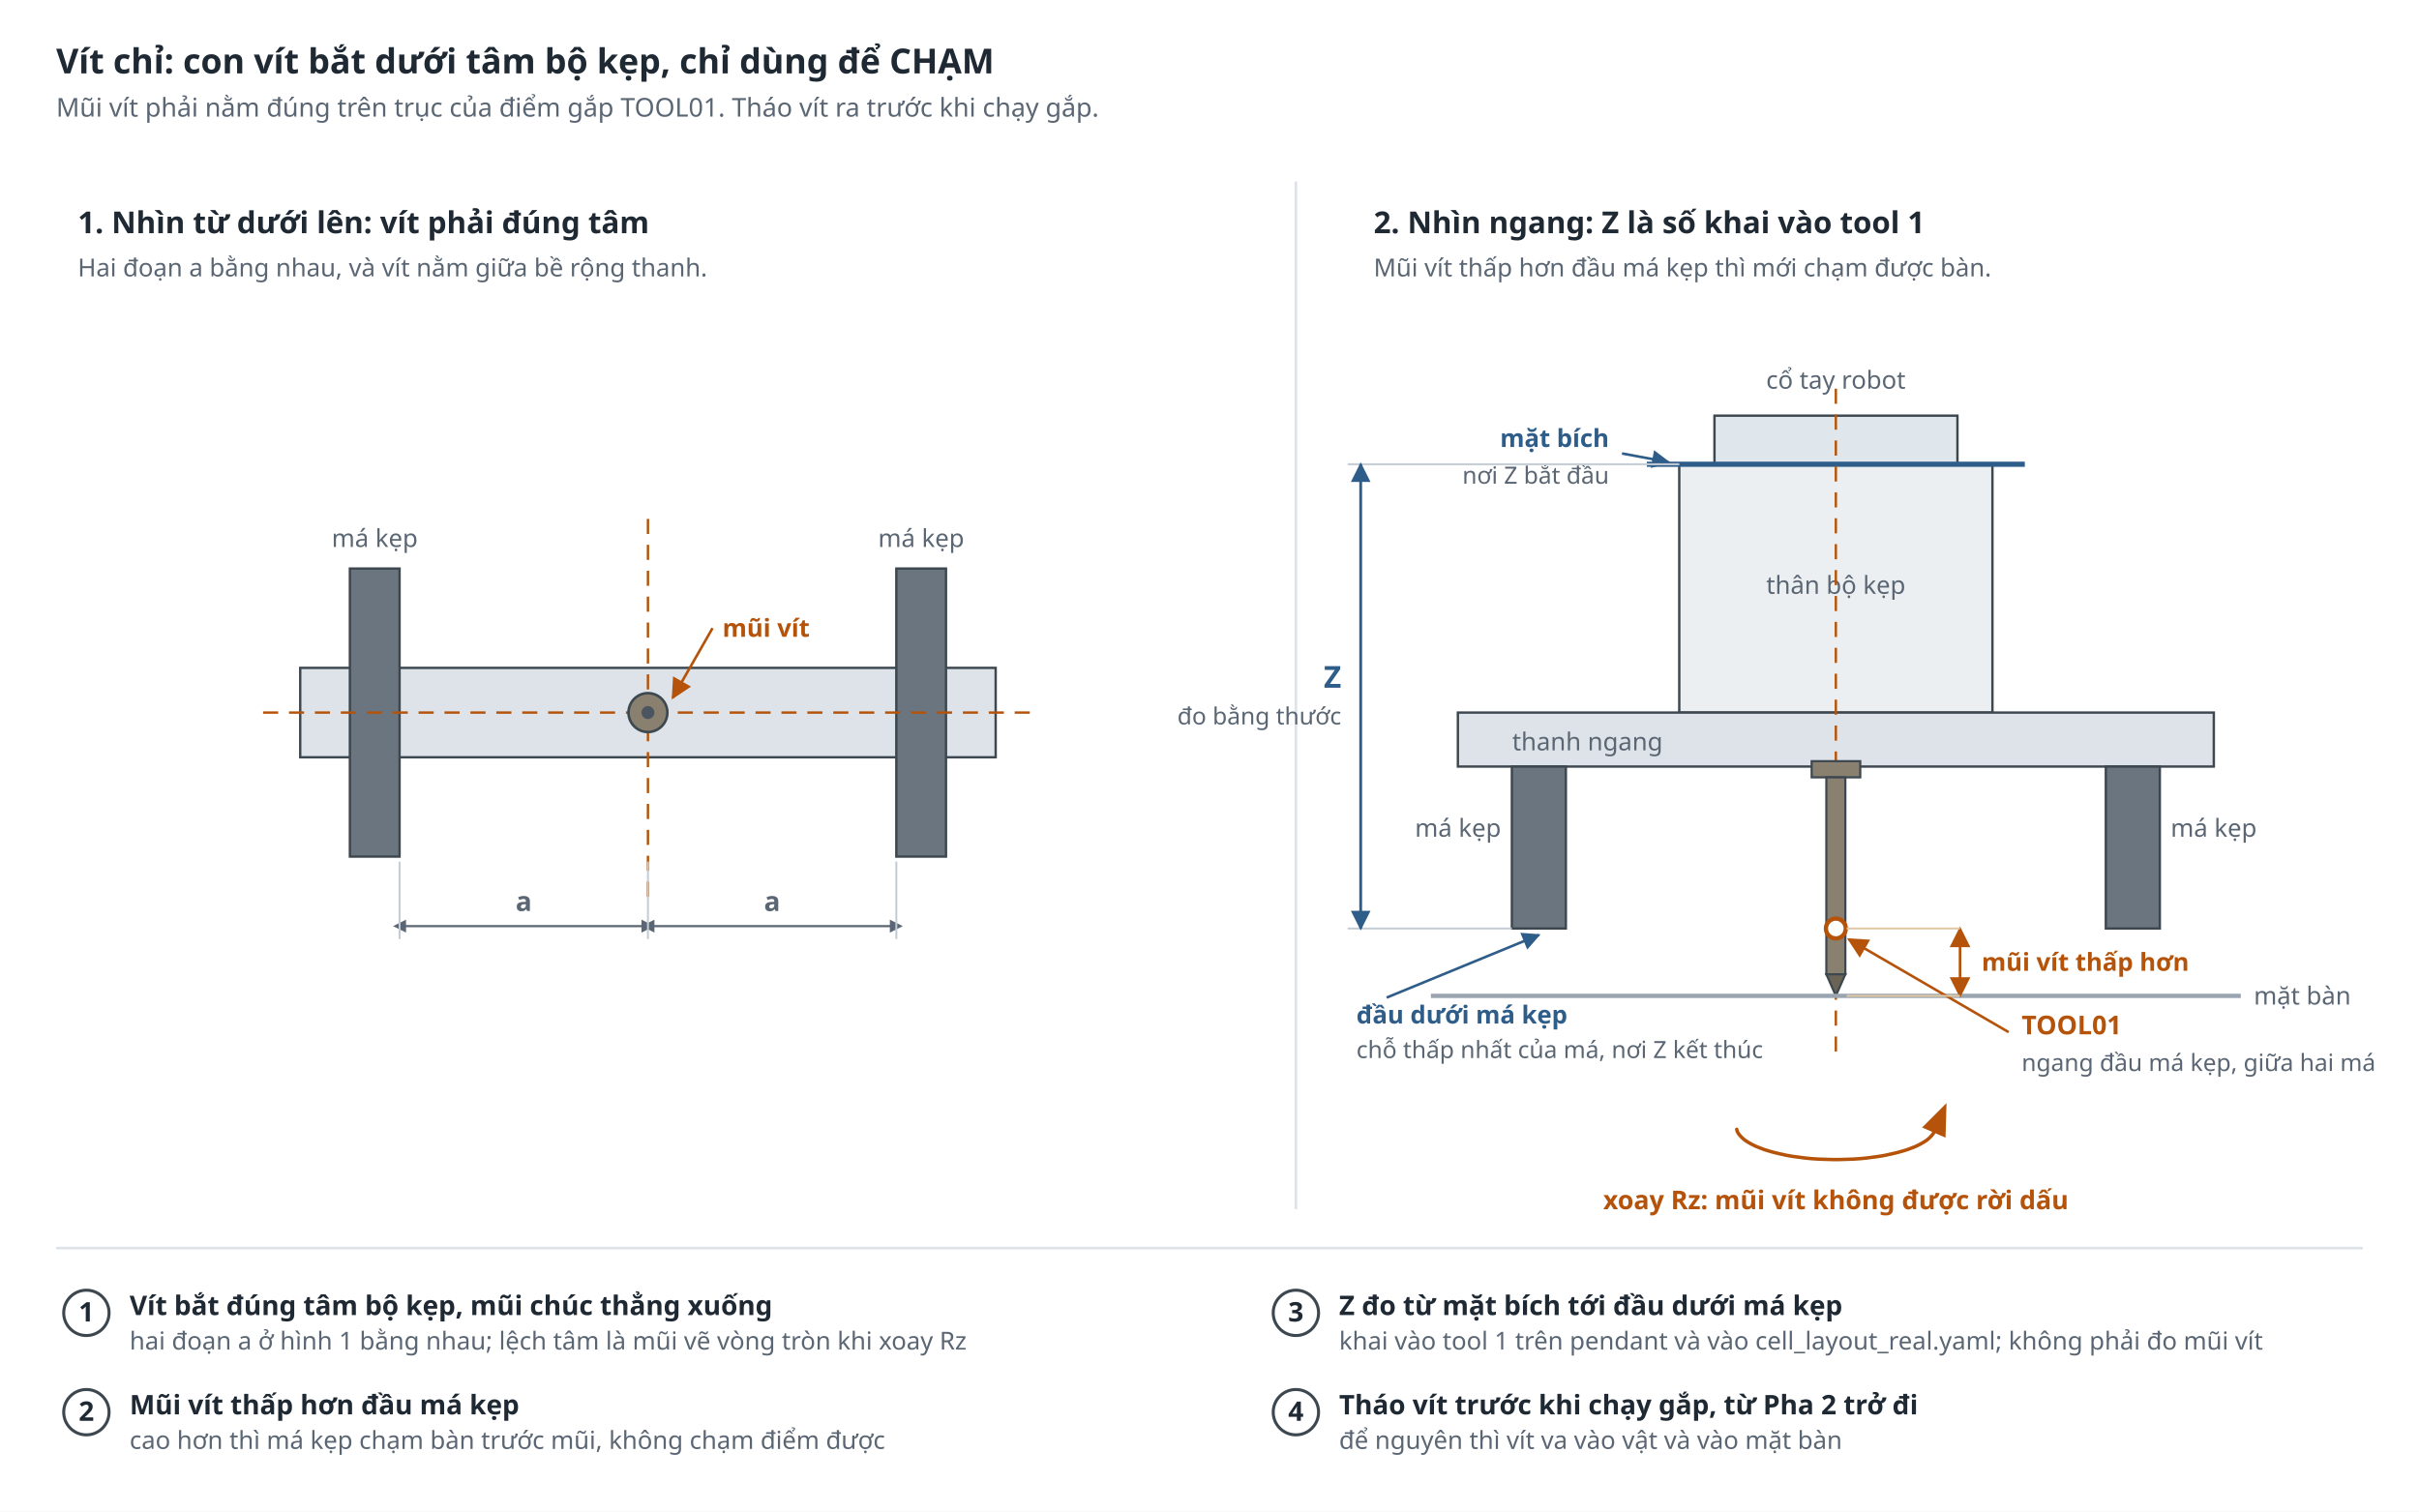
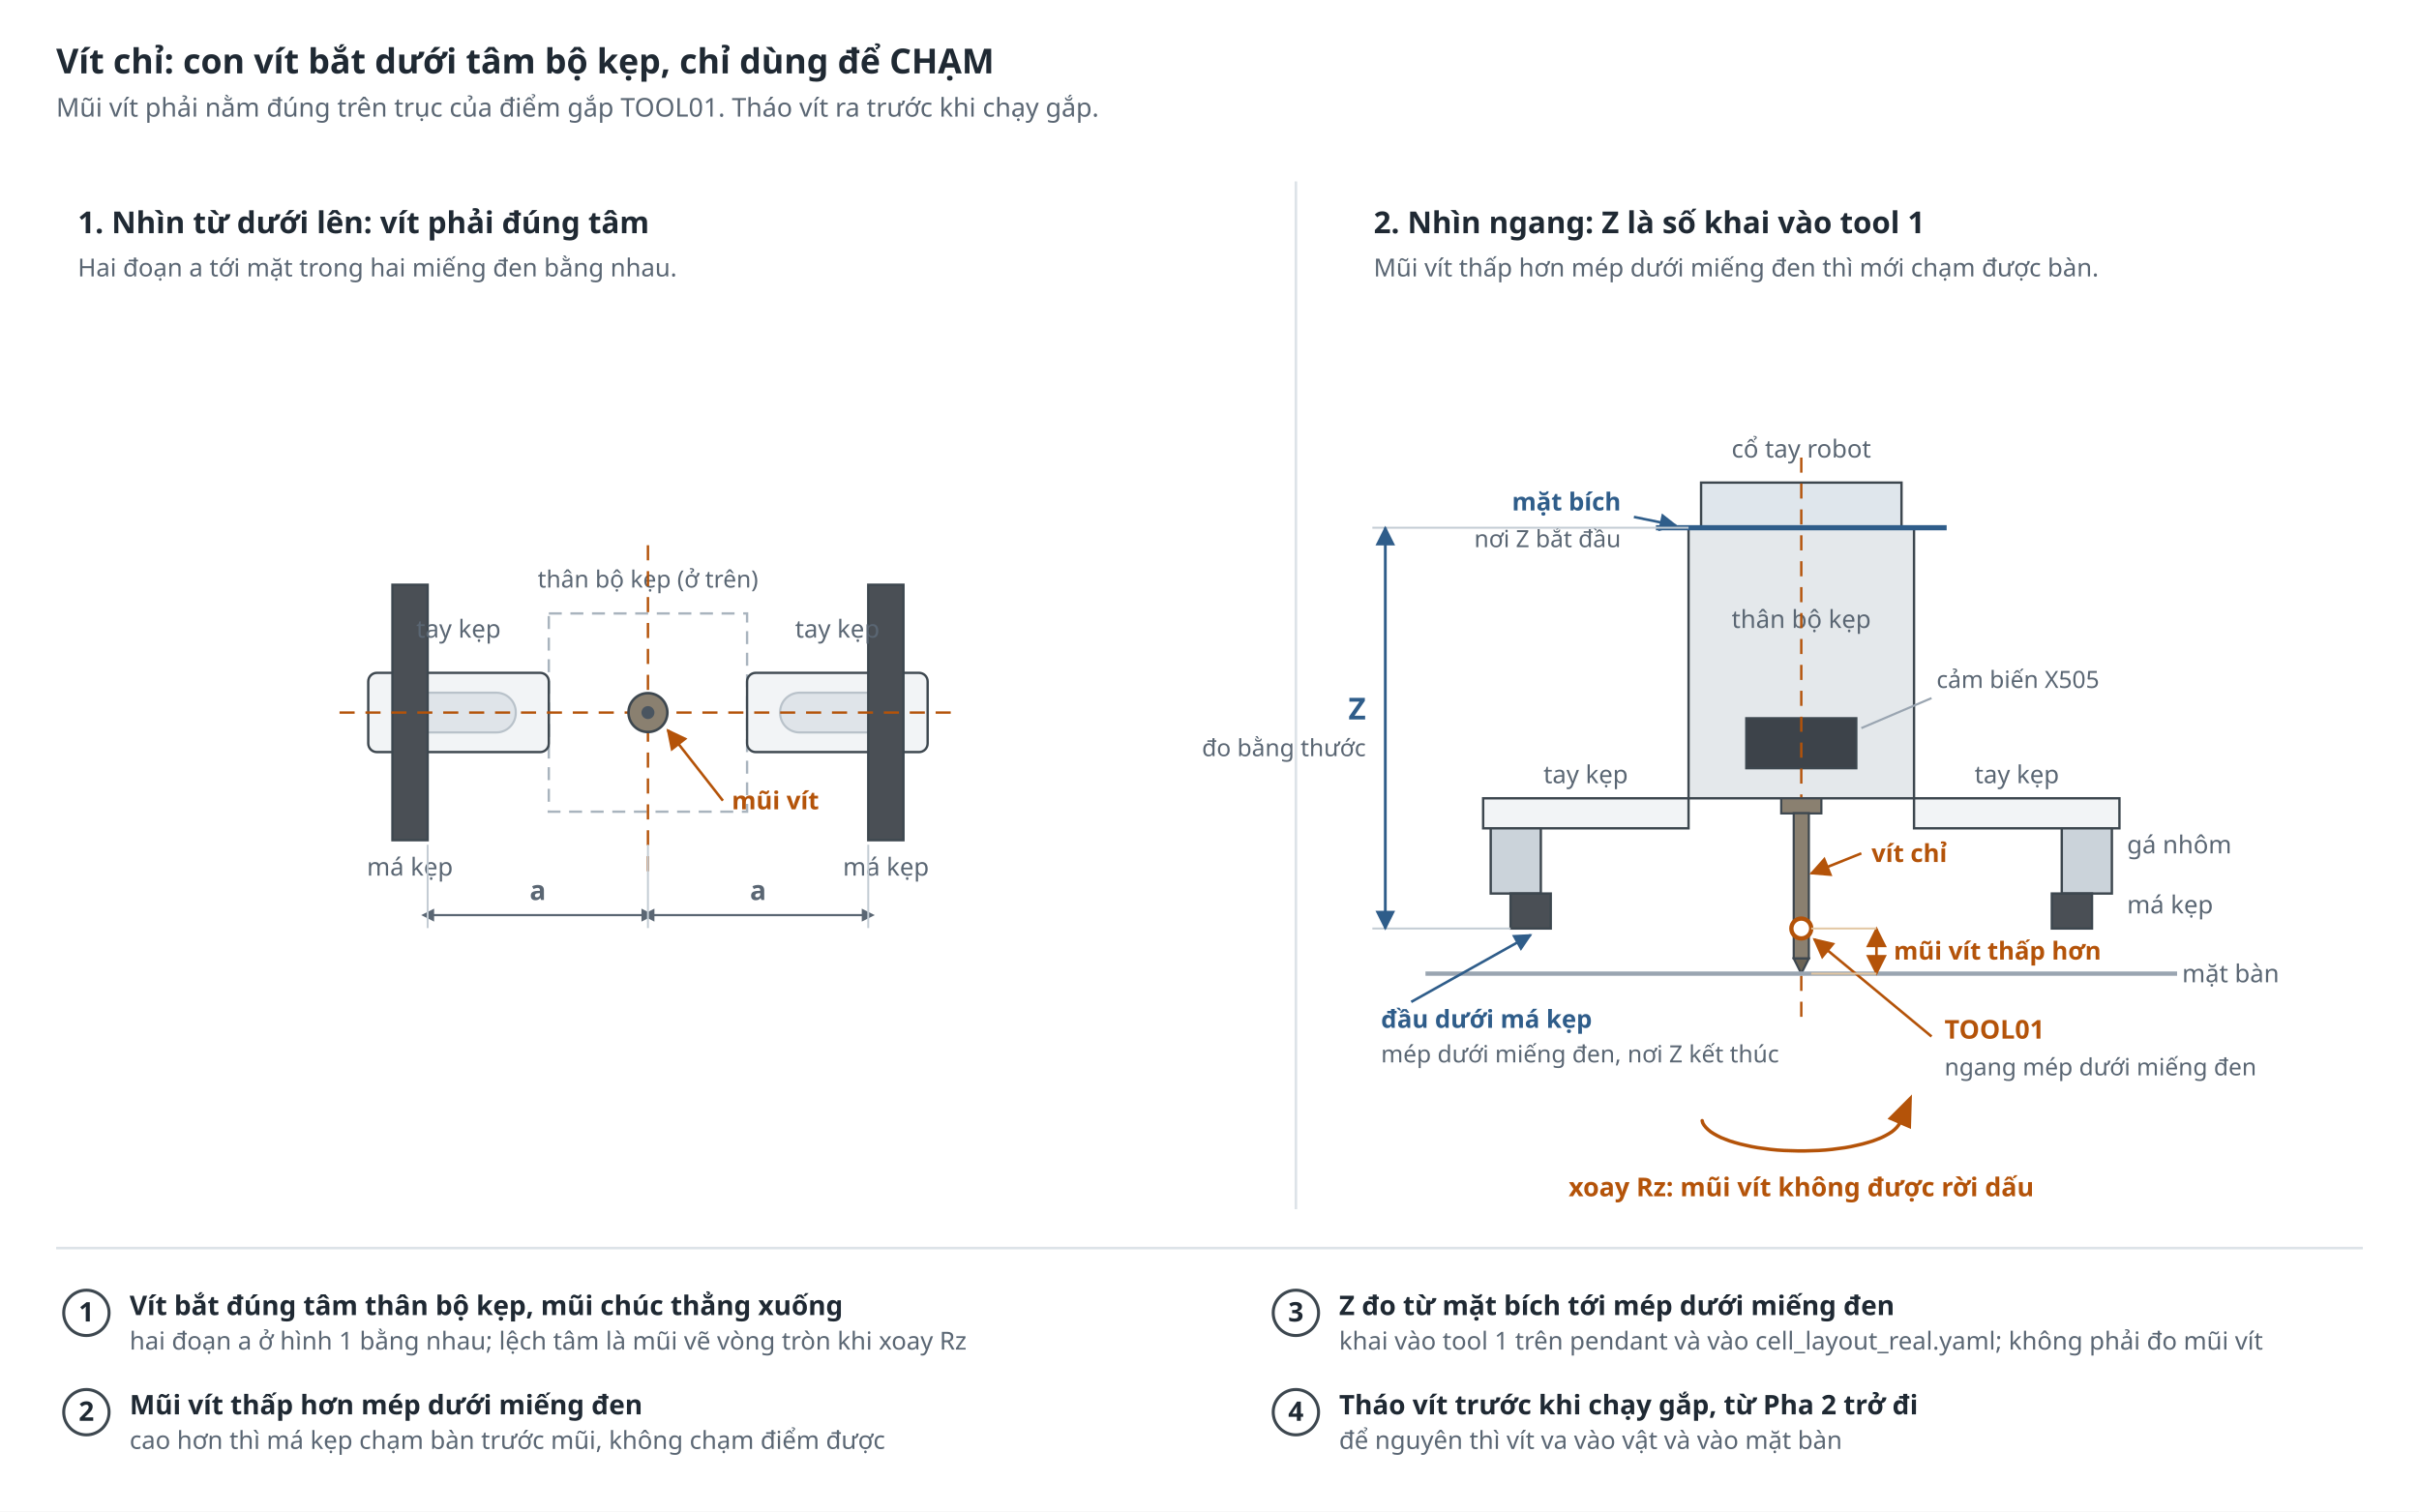
- <svg xmlns="http://www.w3.org/2000/svg" viewBox="0 0 1120 700" width="1120" height="700" role="img" aria-label="Vit chi de cham diem: hinh nhin tu duoi len cho thay con vit bat dung tam bo kep, hai doan tu vit toi hai ma kep bang nhau; hinh nhin ngang cho thay kich thuoc Z tu mat bich toi dau duoi ma kep, mui vit thap hon dau ma kep, va diem TOOL01 nam tren truc vit">
+ <svg xmlns="http://www.w3.org/2000/svg" viewBox="0 0 1120 700" width="1120" height="700" role="img" aria-label="Vit chi de cham diem, ve theo bo kep that: than bo kep mang hai tay kep trang, dau moi tay co ga nhom treo xuong va ma kep la mieng den co khia; vit bat duoi tam than bo kep, mui thap hon mep duoi mieng den; kich thuoc Z do tu mat bich toi mep duoi mieng den">
  <defs>
    <marker id="d2" viewBox="0 0 10 10" refX="5" refY="5" markerWidth="6" markerHeight="6" orient="auto-start-reverse">
      <path d="M 0 0 L 10 5 L 0 10 z" fill="#5a6673" />
    </marker>
    <marker id="am" viewBox="0 0 10 10" refX="9" refY="5" markerWidth="8" markerHeight="8" orient="auto-start-reverse">
      <path d="M 0 0 L 10 5 L 0 10 z" fill="#b45309" />
    </marker>
    <marker id="ds" viewBox="0 0 10 10" refX="9" refY="5" markerWidth="7" markerHeight="7" orient="auto-start-reverse">
      <path d="M 0 0 L 10 5 L 0 10 z" fill="#2f5d8a" />
    </marker>
  </defs>
-   <rect x="0.0" y="0.0" width="1120.0" height="700.0" fill="#ffffff" stroke="#ffffff" stroke-width="0" />
+   <rect x="0.0" y="0.0" width="1120.0" height="700.0" rx="0.0" fill="#ffffff" stroke="#ffffff" stroke-width="0" />
  <g font-family="'Segoe UI',system-ui,sans-serif" fill="#1f2933">
    <text x="26.0" y="34.0" font-size="16" fill="#1f2933" font-weight="700">Vít chỉ: con vít bắt dưới tâm bộ kẹp, chỉ dùng để CHẠM</text>
    <text x="26.0" y="54.0" font-size="12" fill="#5a6673">Mũi vít phải nằm đúng trên trục của điểm gắp TOOL01. Tháo vít ra trước khi chạy gắp.</text>
    <text x="36.0" y="108.0" font-size="14" fill="#1f2933" font-weight="700">1. Nhìn từ dưới lên: vít phải đúng tâm</text>
-     <text x="36.0" y="128.0" font-size="11.5" fill="#5a6673">Hai đoạn a bằng nhau, và vít nằm giữa bề rộng thanh.</text>
-     <rect x="139.0" y="309.3" width="322.0" height="41.4" fill="#dde3e8" stroke="#3d474f" stroke-width="1.1" />
-     <rect x="162.0" y="263.3" width="23.0" height="133.4" fill="#6b7580" stroke="#3d474f" stroke-width="1.1" />
-     <rect x="415.0" y="263.3" width="23.0" height="133.4" fill="#6b7580" stroke="#3d474f" stroke-width="1.1" />
-     <text x="173.5" y="253.3" font-size="11.5" fill="#5a6673" text-anchor="middle">má kẹp</text>
-     <text x="426.5" y="253.3" font-size="11.5" fill="#5a6673" text-anchor="middle">má kẹp</text>
-     <line x1="121.8" y1="330.0" x2="478.2" y2="330.0" stroke="#b45309" stroke-width="1.1" stroke-dasharray="7 5" />
-     <line x1="300.0" y1="240.3" x2="300.0" y2="419.7" stroke="#b45309" stroke-width="1.1" stroke-dasharray="7 5" />
+     <text x="36.0" y="128.0" font-size="11.5" fill="#5a6673">Hai đoạn a tới mặt trong hai miếng đen bằng nhau.</text>
+     <rect x="254.1" y="284.1" width="91.8" height="91.8" rx="0.0" fill="none" stroke="#a9b4be" stroke-width="1.1" stroke-dasharray="6 4" />
+     <text x="300.0" y="272.1" font-size="11" fill="#5a6673" text-anchor="middle">thân bộ kẹp (ở trên)</text>
+     <rect x="170.5" y="311.6" width="83.6" height="36.7" rx="4.0" fill="#f2f4f6" stroke="#3d474f" stroke-width="1.1" />
+     <rect x="185.8" y="320.8" width="53.0" height="18.4" rx="9.0" fill="#dfe4e9" stroke="#b9c2ca" stroke-width="1.0" />
+     <rect x="345.9" y="311.6" width="83.6" height="36.7" rx="4.0" fill="#f2f4f6" stroke="#3d474f" stroke-width="1.1" />
+     <rect x="361.2" y="320.8" width="53.0" height="18.4" rx="9.0" fill="#dfe4e9" stroke="#b9c2ca" stroke-width="1.0" />
+     <rect x="181.7" y="270.8" width="16.3" height="118.3" rx="0.0" fill="#4a4f55" stroke="#3d474f" stroke-width="1.1" />
+     <rect x="402.0" y="270.8" width="16.3" height="118.3" rx="0.0" fill="#4a4f55" stroke="#3d474f" stroke-width="1.1" />
+     <text x="189.8" y="405.5" font-size="11.5" fill="#5a6673" text-anchor="middle">má kẹp</text>
+     <text x="410.2" y="405.5" font-size="11.5" fill="#5a6673" text-anchor="middle">má kẹp</text>
+     <text x="212.3" y="295.3" font-size="11.5" fill="#5a6673" text-anchor="middle">tay kẹp</text>
+     <text x="387.7" y="295.3" font-size="11.5" fill="#5a6673" text-anchor="middle">tay kẹp</text>
+     <line x1="157.2" y1="330.0" x2="442.8" y2="330.0" stroke="#b45309" stroke-width="1.1" stroke-dasharray="7 5" />
+     <line x1="300.0" y1="252.5" x2="300.0" y2="407.5" stroke="#b45309" stroke-width="1.1" stroke-dasharray="7 5" />
    <circle cx="300.0" cy="330.0" r="9" fill="#8a8070" stroke="#3d474f" stroke-width="1.2" />
    <circle cx="300.0" cy="330.0" r="3" fill="#4a5560" stroke="none" stroke-width="0" />
-     <line x1="329.9" y1="290.9" x2="311.5" y2="323.1" stroke="#b45309" stroke-width="1.2" marker-end="url(#am)" />
-     <text x="334.5" y="294.9" font-size="11.5" fill="#b45309" font-weight="600">mũi vít</text>
-     <line x1="185.0" y1="428.9" x2="300.0" y2="428.9" stroke="#5a6673" stroke-width="1" marker-start="url(#d2)" marker-end="url(#d2)" />
-     <line x1="300.0" y1="428.9" x2="415.0" y2="428.9" stroke="#5a6673" stroke-width="1" marker-start="url(#d2)" marker-end="url(#d2)" />
-     <line x1="185.0" y1="399.0" x2="185.0" y2="434.9" stroke="#c3ccd4" stroke-width="0.9" />
-     <line x1="300.0" y1="399.0" x2="300.0" y2="434.9" stroke="#c3ccd4" stroke-width="0.9" />
-     <line x1="415.0" y1="399.0" x2="415.0" y2="434.9" stroke="#c3ccd4" stroke-width="0.9" />
-     <text x="242.5" y="421.9" font-size="12.5" fill="#5a6673" font-weight="600" text-anchor="middle">a</text>
-     <text x="357.5" y="421.9" font-size="12.5" fill="#5a6673" font-weight="600" text-anchor="middle">a</text>
+     <line x1="334.7" y1="370.8" x2="309.2" y2="338.2" stroke="#b45309" stroke-width="1.2" marker-end="url(#am)" />
+     <text x="338.8" y="374.8" font-size="11.5" fill="#b45309" font-weight="600">mũi vít</text>
+     <line x1="198.0" y1="423.8" x2="300.0" y2="423.8" stroke="#5a6673" stroke-width="1" marker-start="url(#d2)" marker-end="url(#d2)" />
+     <line x1="300.0" y1="423.8" x2="402.0" y2="423.8" stroke="#5a6673" stroke-width="1" marker-start="url(#d2)" marker-end="url(#d2)" />
+     <line x1="198.0" y1="391.2" x2="198.0" y2="429.8" stroke="#c3ccd4" stroke-width="0.9" />
+     <line x1="300.0" y1="391.2" x2="300.0" y2="429.8" stroke="#c3ccd4" stroke-width="0.9" />
+     <line x1="402.0" y1="391.2" x2="402.0" y2="429.8" stroke="#c3ccd4" stroke-width="0.9" />
+     <text x="249.0" y="416.8" font-size="12.5" fill="#5a6673" font-weight="600" text-anchor="middle">a</text>
+     <text x="351.0" y="416.8" font-size="12.5" fill="#5a6673" font-weight="600" text-anchor="middle">a</text>
    <line x1="600.0" y1="84.0" x2="600.0" y2="560.0" stroke="#dde3e8" stroke-width="1.2" />
    <text x="636.0" y="108.0" font-size="14" fill="#1f2933" font-weight="700">2. Nhìn ngang: Z là số khai vào tool 1</text>
-     <text x="636.0" y="128.0" font-size="11.5" fill="#5a6673">Mũi vít thấp hơn đầu má kẹp thì mới chạm được bàn.</text>
-     <rect x="793.8" y="192.5" width="112.5" height="22.5" fill="#dfe6ec" stroke="#3d474f" stroke-width="1.1" />
-     <text x="850.0" y="180.0" font-size="11.5" fill="#5a6673" text-anchor="middle">cổ tay robot</text>
-     <rect x="777.5" y="215.0" width="145.0" height="115.0" fill="#eceff2" stroke="#3d474f" stroke-width="1.1" />
-     <text x="850.0" y="275.0" font-size="11.5" fill="#5a6673" text-anchor="middle">thân bộ kẹp</text>
-     <rect x="675.0" y="330.0" width="350.0" height="25.0" fill="#dde3e8" stroke="#3d474f" stroke-width="1.1" />
-     <rect x="700.0" y="355.0" width="25.0" height="75.0" fill="#6b7580" stroke="#3d474f" stroke-width="1.1" />
-     <rect x="975.0" y="355.0" width="25.0" height="75.0" fill="#6b7580" stroke="#3d474f" stroke-width="1.1" />
-     <text x="695.0" y="387.5" font-size="11.5" fill="#5a6673" text-anchor="end">má kẹp</text>
-     <text x="1005.0" y="387.5" font-size="11.5" fill="#5a6673">má kẹp</text>
-     <text x="735.0" y="347.5" font-size="11.5" fill="#5a6673" text-anchor="middle">thanh ngang</text>
-     <line x1="762.5" y1="215.0" x2="937.5" y2="215.0" stroke="#2f5d8a" stroke-width="2.4" />
-     <line x1="751.0" y1="210.0" x2="772.5" y2="214.0" stroke="#2f5d8a" stroke-width="1.2" marker-end="url(#ds)" />
-     <text x="745.0" y="207.0" font-size="11.5" fill="#2f5d8a" font-weight="600" text-anchor="end">mặt bích</text>
-     <text x="745.0" y="224.0" font-size="11" fill="#5a6673" text-anchor="end">nơi Z bắt đầu</text>
-     <line x1="850.0" y1="180.0" x2="850.0" y2="487.5" stroke="#b45309" stroke-width="1.1" stroke-dasharray="7 5" />
-     <rect x="838.8" y="352.5" width="22.5" height="7.5" fill="#8a8070" stroke="#3d474f" stroke-width="1" />
-     <rect x="845.6" y="360.0" width="8.8" height="91.2" fill="#8a8070" stroke="#3d474f" stroke-width="1" />
-     <polygon points="845.6,451.2 854.4,451.2 850.0,461.2" fill="#6b6355" stroke="#3d474f" stroke-width="1" />
-     <line x1="662.5" y1="461.2" x2="1037.5" y2="461.2" stroke="#9aa5b1" stroke-width="2.0" />
-     <text x="1043.5" y="465.2" font-size="11.5" fill="#5a6673">mặt bàn</text>
-     <circle cx="850.0" cy="430.0" r="4.6" fill="#ffffff" stroke="#b45309" stroke-width="2" />
-     <line x1="930.0" y1="478.0" x2="856.0" y2="435.0" stroke="#b45309" stroke-width="1.2" marker-end="url(#am)" />
-     <text x="936.0" y="479.0" font-size="12" fill="#b45309" font-weight="700">TOOL01</text>
-     <text x="936.0" y="496.0" font-size="11" fill="#5a6673">ngang đầu má kẹp, giữa hai má</text>
-     <line x1="777.5" y1="215.0" x2="624.0" y2="215.0" stroke="#c3ccd4" stroke-width="0.9" />
-     <line x1="700.0" y1="430.0" x2="624.0" y2="430.0" stroke="#c3ccd4" stroke-width="0.9" />
-     <line x1="630.0" y1="215.0" x2="630.0" y2="430.0" stroke="#2f5d8a" stroke-width="1.3" marker-start="url(#ds)" marker-end="url(#ds)" />
-     <text x="621.0" y="318.5" font-size="14" fill="#2f5d8a" font-weight="700" text-anchor="end">Z</text>
-     <text x="621.0" y="335.5" font-size="11" fill="#5a6673" text-anchor="end">đo bằng thước</text>
-     <line x1="642.0" y1="462.0" x2="712.5" y2="433.0" stroke="#2f5d8a" stroke-width="1.2" marker-end="url(#ds)" />
-     <text x="628.0" y="474.0" font-size="11.5" fill="#2f5d8a" font-weight="600">đầu dưới má kẹp</text>
-     <text x="628.0" y="490.0" font-size="11" fill="#5a6673">chỗ thấp nhất của má, nơi Z kết thúc</text>
-     <line x1="907.5" y1="430.0" x2="907.5" y2="461.2" stroke="#b45309" stroke-width="1.2" marker-start="url(#am)" marker-end="url(#am)" />
-     <line x1="855.0" y1="430.0" x2="907.5" y2="430.0" stroke="#e2c7a3" stroke-width="0.9" />
-     <line x1="855.0" y1="461.2" x2="907.5" y2="461.2" stroke="#e2c7a3" stroke-width="0.9" />
-     <text x="917.5" y="449.6" font-size="11.5" fill="#b45309" font-weight="600">mũi vít thấp hơn</text>
-     <polyline points="804.1,523.0 804.4,524.1 805.0,525.1 805.8,526.1 806.8,527.1 808.0,528.1 809.4,529.0 811.0,529.9 812.8,530.8 814.8,531.6 816.9,532.4 819.2,533.1 821.7,533.8 824.3,534.4 827.0,535.0 829.8,535.5 832.8,535.9 835.8,536.3 838.9,536.6 842.0,536.8 845.2,536.9 848.4,537.0 851.6,537.0 854.8,536.9 858.0,536.8 861.1,536.6 864.2,536.3 867.2,535.9 870.2,535.5 873.0,535.0 875.7,534.4 878.3,533.8 880.8,533.1 883.1,532.4 885.2,531.6 887.2,530.8 889.0,529.9 890.6,529.0 892.0,528.1 893.2,527.1 894.2,526.1 895.0,525.1 895.6,524.1" fill="none" stroke="#b45309" stroke-width="1.6" stroke-linecap="round" />
-     <polygon points="900.7,512.1 900.3,526.1 890.8,522.0" fill="#b45309" stroke="#b45309" stroke-width="1" />
-     <text x="850.0" y="560.0" font-size="12" fill="#b45309" font-weight="600" text-anchor="middle">xoay Rz: mũi vít không được rời dấu</text>
+     <text x="636.0" y="128.0" font-size="11.5" fill="#5a6673">Mũi vít thấp hơn mép dưới miếng đen thì mới chạm được bàn.</text>
+     <rect x="787.6" y="223.5" width="92.8" height="20.9" rx="0.0" fill="#dfe6ec" stroke="#3d474f" stroke-width="1.1" />
+     <text x="834.0" y="211.9" font-size="11.5" fill="#5a6673" text-anchor="middle">cổ tay robot</text>
+     <rect x="781.8" y="244.4" width="104.4" height="125.3" rx="0.0" fill="#e4e8eb" stroke="#3d474f" stroke-width="1.1" />
+     <rect x="808.5" y="332.6" width="51.0" height="23.2" rx="0.0" fill="#3d434a" stroke="#3d474f" stroke-width="1" />
+     <text x="834.0" y="290.8" font-size="11.5" fill="#5a6673" text-anchor="middle">thân bộ kẹp</text>
+     <line x1="894.3" y1="323.3" x2="861.8" y2="337.2" stroke="#9aa5b1" stroke-width="1" />
+     <text x="896.6" y="318.6" font-size="11" fill="#5a6673">cảm biến X505</text>
+     <rect x="686.7" y="369.7" width="95.1" height="13.9" rx="0.0" fill="#f2f4f6" stroke="#3d474f" stroke-width="1.1" />
+     <rect x="690.2" y="383.6" width="23.2" height="30.2" rx="0.0" fill="#cbd3da" stroke="#3d474f" stroke-width="1.1" />
+     <rect x="699.4" y="413.8" width="18.6" height="16.2" rx="0.0" fill="#4a4f55" stroke="#3d474f" stroke-width="1.1" />
+     <rect x="886.2" y="369.7" width="95.1" height="13.9" rx="0.0" fill="#f2f4f6" stroke="#3d474f" stroke-width="1.1" />
+     <rect x="954.6" y="383.6" width="23.2" height="30.2" rx="0.0" fill="#cbd3da" stroke="#3d474f" stroke-width="1.1" />
+     <rect x="950.0" y="413.8" width="18.6" height="16.2" rx="0.0" fill="#4a4f55" stroke="#3d474f" stroke-width="1.1" />
+     <text x="734.2" y="362.7" font-size="11.5" fill="#5a6673" text-anchor="middle">tay kẹp</text>
+     <text x="933.8" y="362.7" font-size="11.5" fill="#5a6673" text-anchor="middle">tay kẹp</text>
+     <text x="984.8" y="395.2" font-size="11.5" fill="#5a6673">gá nhôm</text>
+     <text x="984.8" y="423.0" font-size="11.5" fill="#5a6673">má kẹp</text>
+     <line x1="766.7" y1="244.4" x2="901.3" y2="244.4" stroke="#2f5d8a" stroke-width="2.4" />
+     <line x1="756.5" y1="239.4" x2="776.0" y2="243.4" stroke="#2f5d8a" stroke-width="1.2" marker-end="url(#ds)" />
+     <text x="750.5" y="236.4" font-size="11.5" fill="#2f5d8a" font-weight="600" text-anchor="end">mặt bích</text>
+     <text x="750.5" y="253.4" font-size="11" fill="#5a6673" text-anchor="end">nơi Z bắt đầu</text>
+     <line x1="834.0" y1="211.9" x2="834.0" y2="471.8" stroke="#b45309" stroke-width="1.1" stroke-dasharray="7 5" />
+     <rect x="824.7" y="369.7" width="18.6" height="7.0" rx="0.0" fill="#8a8070" stroke="#3d474f" stroke-width="1" />
+     <rect x="830.5" y="376.6" width="7.0" height="67.3" rx="0.0" fill="#8a8070" stroke="#3d474f" stroke-width="1" />
+     <polygon points="830.5,443.9 837.5,443.9 834.0,450.9" fill="#6b6355" stroke="#3d474f" stroke-width="1" />
+     <line x1="861.8" y1="395.2" x2="838.6" y2="404.5" stroke="#b45309" stroke-width="1.2" marker-end="url(#am)" />
+     <text x="866.5" y="399.2" font-size="11.5" fill="#b45309" font-weight="600">vít chỉ</text>
+     <line x1="660.0" y1="450.9" x2="1008.0" y2="450.9" stroke="#9aa5b1" stroke-width="2.0" />
+     <text x="1010.3" y="454.9" font-size="11.5" fill="#5a6673">mặt bàn</text>
+     <circle cx="834.0" cy="430.0" r="4.6" fill="#ffffff" stroke="#b45309" stroke-width="2" />
+     <line x1="894.3" y1="480.0" x2="840.0" y2="435.0" stroke="#b45309" stroke-width="1.2" marker-end="url(#am)" />
+     <text x="900.3" y="481.0" font-size="12" fill="#b45309" font-weight="700">TOOL01</text>
+     <text x="900.3" y="498.0" font-size="11" fill="#5a6673">ngang mép dưới miếng đen</text>
+     <line x1="781.8" y1="244.4" x2="635.4" y2="244.4" stroke="#c3ccd4" stroke-width="0.9" />
+     <line x1="699.4" y1="430.0" x2="635.4" y2="430.0" stroke="#c3ccd4" stroke-width="0.9" />
+     <line x1="641.4" y1="244.4" x2="641.4" y2="430.0" stroke="#2f5d8a" stroke-width="1.3" marker-start="url(#ds)" marker-end="url(#ds)" />
+     <text x="632.4" y="333.2" font-size="14" fill="#2f5d8a" font-weight="700" text-anchor="end">Z</text>
+     <text x="632.4" y="350.2" font-size="11" fill="#5a6673" text-anchor="end">đo bằng thước</text>
+     <line x1="653.4" y1="464.0" x2="708.7" y2="433.0" stroke="#2f5d8a" stroke-width="1.2" marker-end="url(#ds)" />
+     <text x="639.4" y="476.0" font-size="11.5" fill="#2f5d8a" font-weight="600">đầu dưới má kẹp</text>
+     <text x="639.4" y="492.0" font-size="11" fill="#5a6673">mép dưới miếng đen, nơi Z kết thúc</text>
+     <line x1="868.8" y1="430.0" x2="868.8" y2="450.9" stroke="#b45309" stroke-width="1.2" marker-start="url(#am)" marker-end="url(#am)" />
+     <line x1="838.6" y1="430.0" x2="868.8" y2="430.0" stroke="#e2c7a3" stroke-width="0.9" />
+     <line x1="838.6" y1="450.9" x2="868.8" y2="450.9" stroke="#e2c7a3" stroke-width="0.9" />
+     <text x="876.8" y="444.4" font-size="11.5" fill="#b45309" font-weight="600">mũi vít thấp hơn</text>
+     <polyline points="788.1,519.0 788.4,520.1 789.0,521.1 789.8,522.1 790.8,523.1 792.0,524.1 793.4,525.0 795.0,525.9 796.8,526.8 798.8,527.6 800.9,528.4 803.2,529.1 805.7,529.8 808.3,530.4 811.0,531.0 813.8,531.5 816.8,531.9 819.8,532.3 822.9,532.6 826.0,532.8 829.2,532.9 832.4,533.0 835.6,533.0 838.8,532.9 842.0,532.8 845.1,532.6 848.2,532.3 851.2,531.9 854.2,531.5 857.0,531.0 859.7,530.4 862.3,529.8 864.8,529.1 867.1,528.4 869.2,527.6 871.2,526.8 873.0,525.9 874.6,525.0 876.0,524.1 877.2,523.1 878.2,522.1 879.0,521.1 879.6,520.1" fill="none" stroke="#b45309" stroke-width="1.6" stroke-linecap="round" />
+     <polygon points="884.7,508.1 884.3,522.1 874.8,518.0" fill="#b45309" stroke="#b45309" stroke-width="1" />
+     <text x="834.0" y="554.0" font-size="12" fill="#b45309" font-weight="600" text-anchor="middle">xoay Rz: mũi vít không được rời dấu</text>
    <line x1="26.0" y1="578.0" x2="1094.0" y2="578.0" stroke="#dde3e8" stroke-width="1.2" />
    <circle cx="40" cy="608" r="10.5" fill="none" stroke="#3d474f" stroke-width="1.4" />
    <text x="40" y="612" font-size="12.5" font-weight="700" text-anchor="middle">1</text>
-     <text x="60.0" y="609.0" font-size="12.5" fill="#1f2933" font-weight="600">Vít bắt đúng tâm bộ kẹp, mũi chúc thẳng xuống</text>
+     <text x="60.0" y="609.0" font-size="12.5" fill="#1f2933" font-weight="600">Vít bắt đúng tâm thân bộ kẹp, mũi chúc thẳng xuống</text>
    <text x="60.0" y="625.0" font-size="11.5" fill="#5a6673">hai đoạn a ở hình 1 bằng nhau; lệch tâm là mũi vẽ vòng tròn khi xoay Rz</text>
    <circle cx="40" cy="654" r="10.5" fill="none" stroke="#3d474f" stroke-width="1.4" />
    <text x="40" y="658" font-size="12.5" font-weight="700" text-anchor="middle">2</text>
-     <text x="60.0" y="655.0" font-size="12.5" fill="#1f2933" font-weight="600">Mũi vít thấp hơn đầu má kẹp</text>
+     <text x="60.0" y="655.0" font-size="12.5" fill="#1f2933" font-weight="600">Mũi vít thấp hơn mép dưới miếng đen</text>
    <text x="60.0" y="671.0" font-size="11.5" fill="#5a6673">cao hơn thì má kẹp chạm bàn trước mũi, không chạm điểm được</text>
    <circle cx="600" cy="608" r="10.5" fill="none" stroke="#3d474f" stroke-width="1.4" />
    <text x="600" y="612" font-size="12.5" font-weight="700" text-anchor="middle">3</text>
-     <text x="620.0" y="609.0" font-size="12.5" fill="#1f2933" font-weight="600">Z đo từ mặt bích tới đầu dưới má kẹp</text>
+     <text x="620.0" y="609.0" font-size="12.5" fill="#1f2933" font-weight="600">Z đo từ mặt bích tới mép dưới miếng đen</text>
    <text x="620.0" y="625.0" font-size="11.5" fill="#5a6673">khai vào tool 1 trên pendant và vào cell_layout_real.yaml; không phải đo mũi vít</text>
    <circle cx="600" cy="654" r="10.5" fill="none" stroke="#3d474f" stroke-width="1.4" />
    <text x="600" y="658" font-size="12.5" font-weight="700" text-anchor="middle">4</text>
    <text x="620.0" y="655.0" font-size="12.5" fill="#1f2933" font-weight="600">Tháo vít trước khi chạy gắp, từ Pha 2 trở đi</text>
    <text x="620.0" y="671.0" font-size="11.5" fill="#5a6673">để nguyên thì vít va vào vật và vào mặt bàn</text>
  </g>
</svg>
